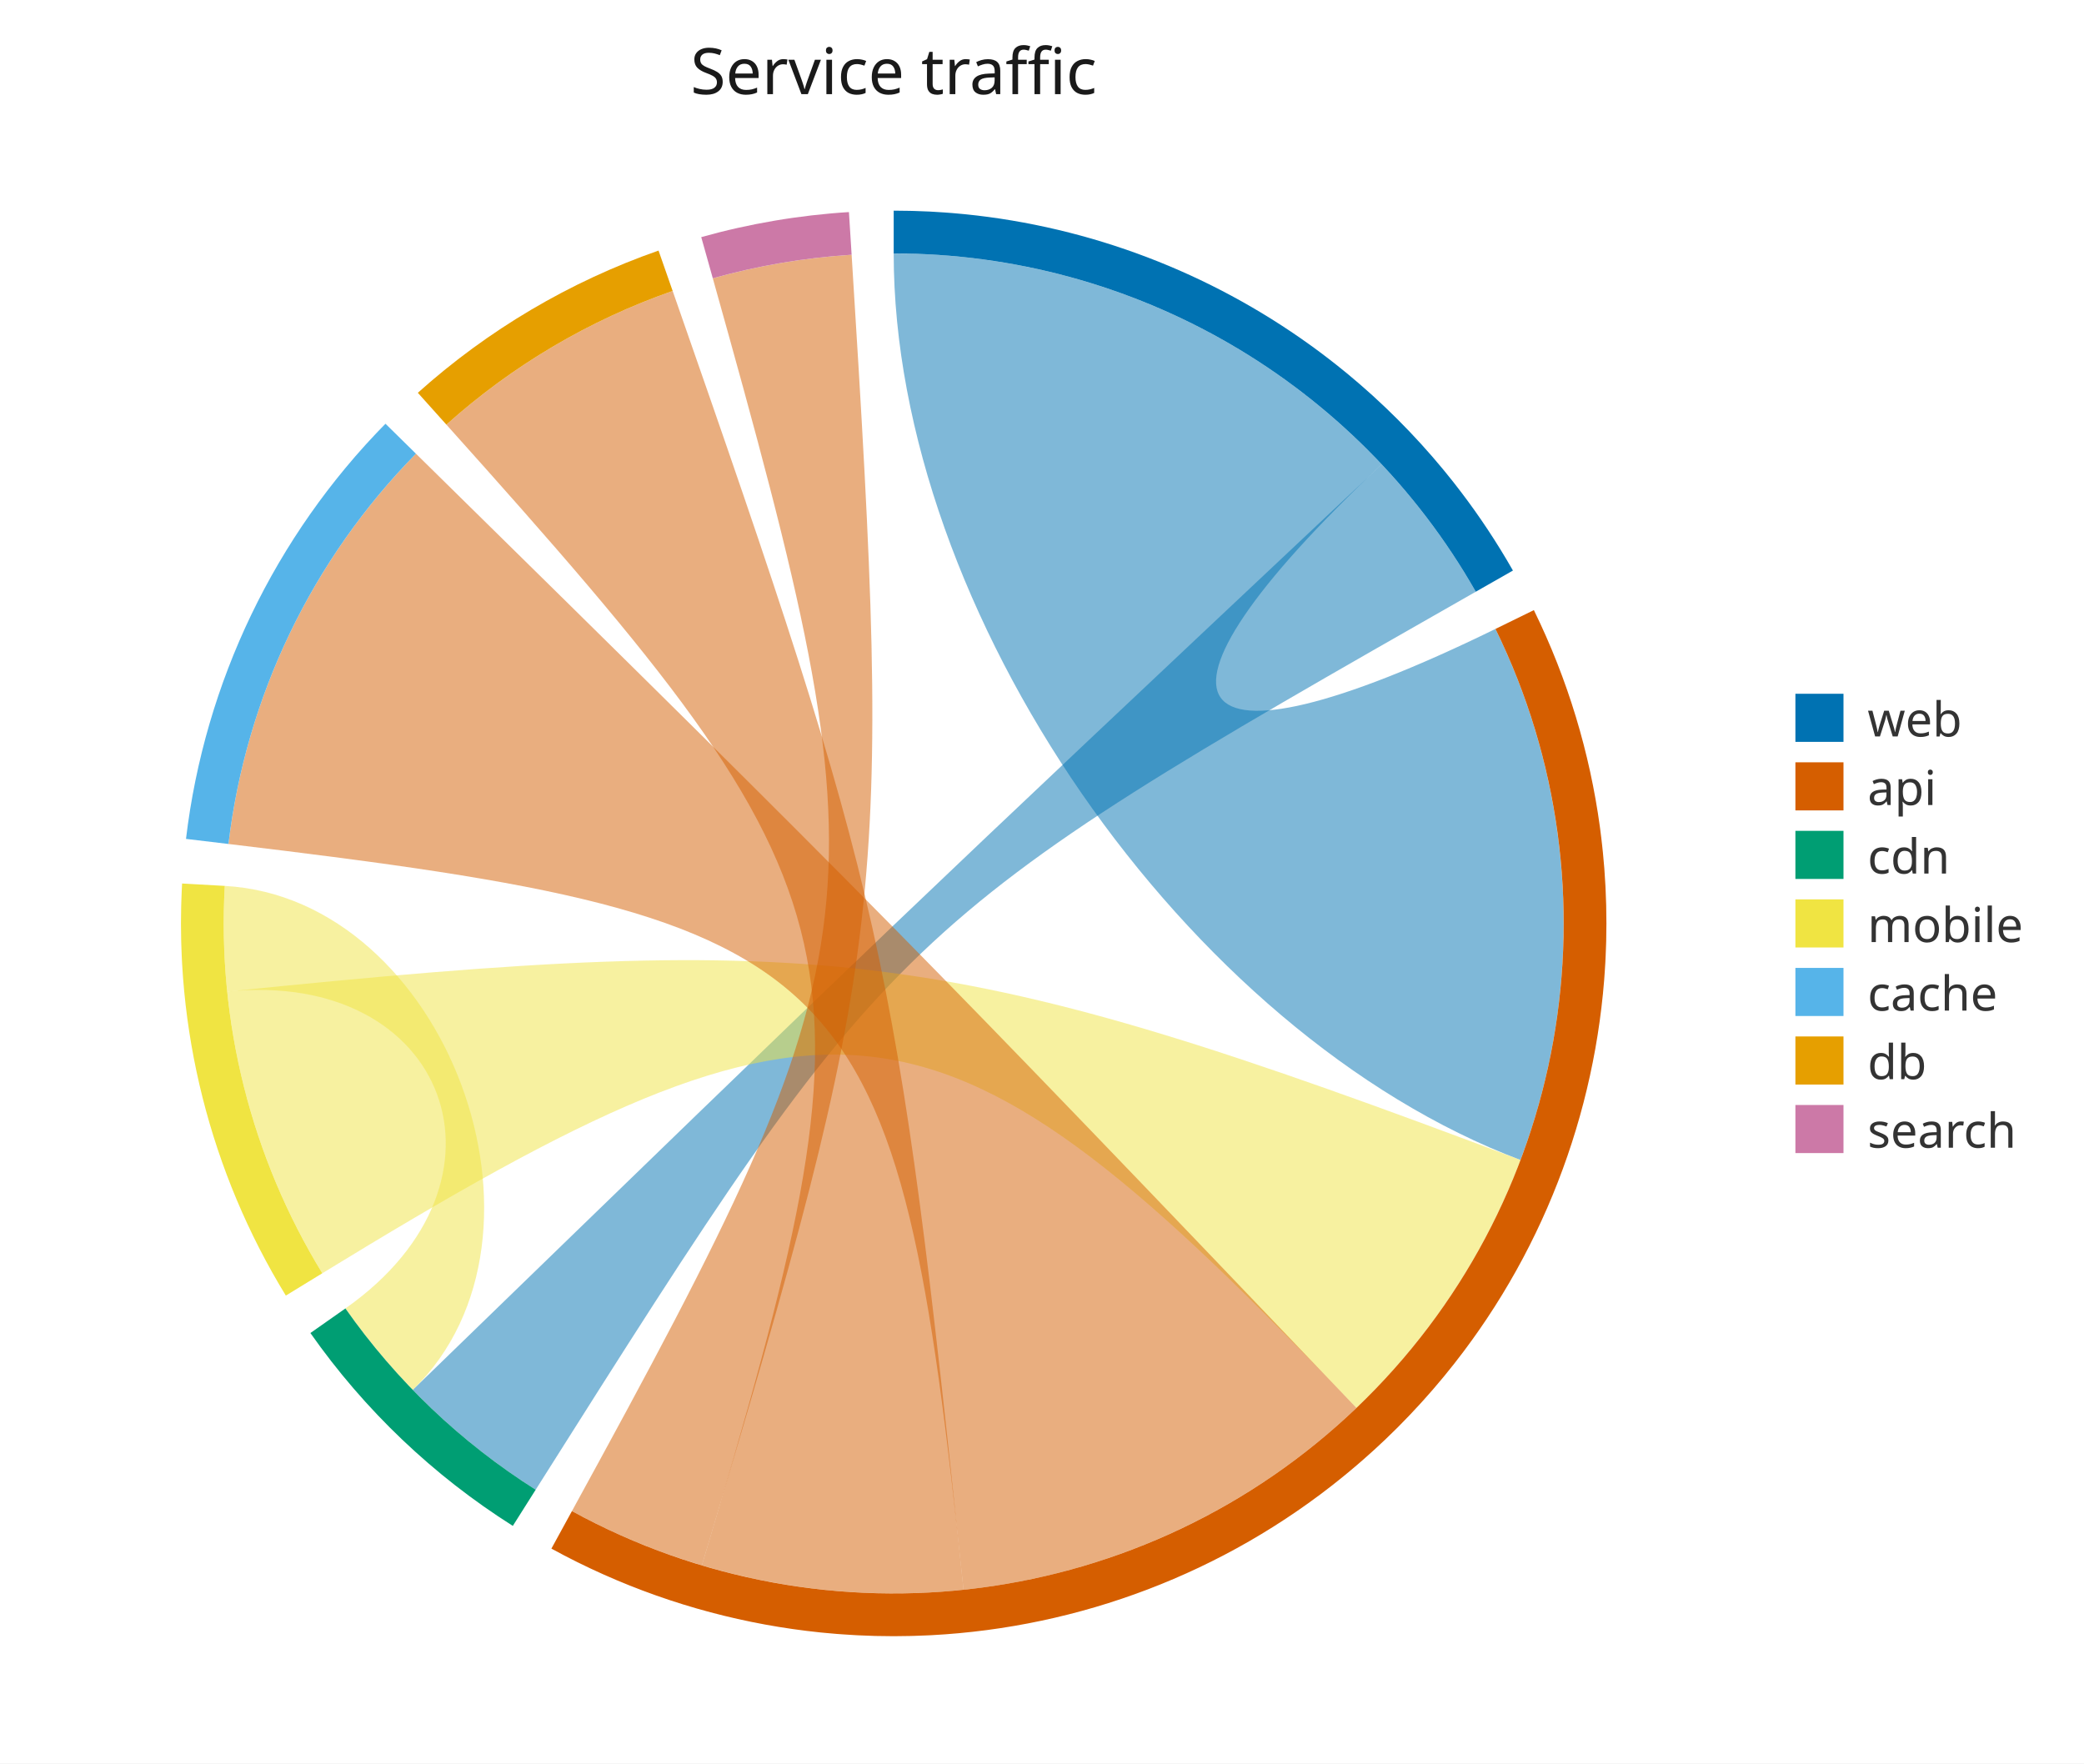
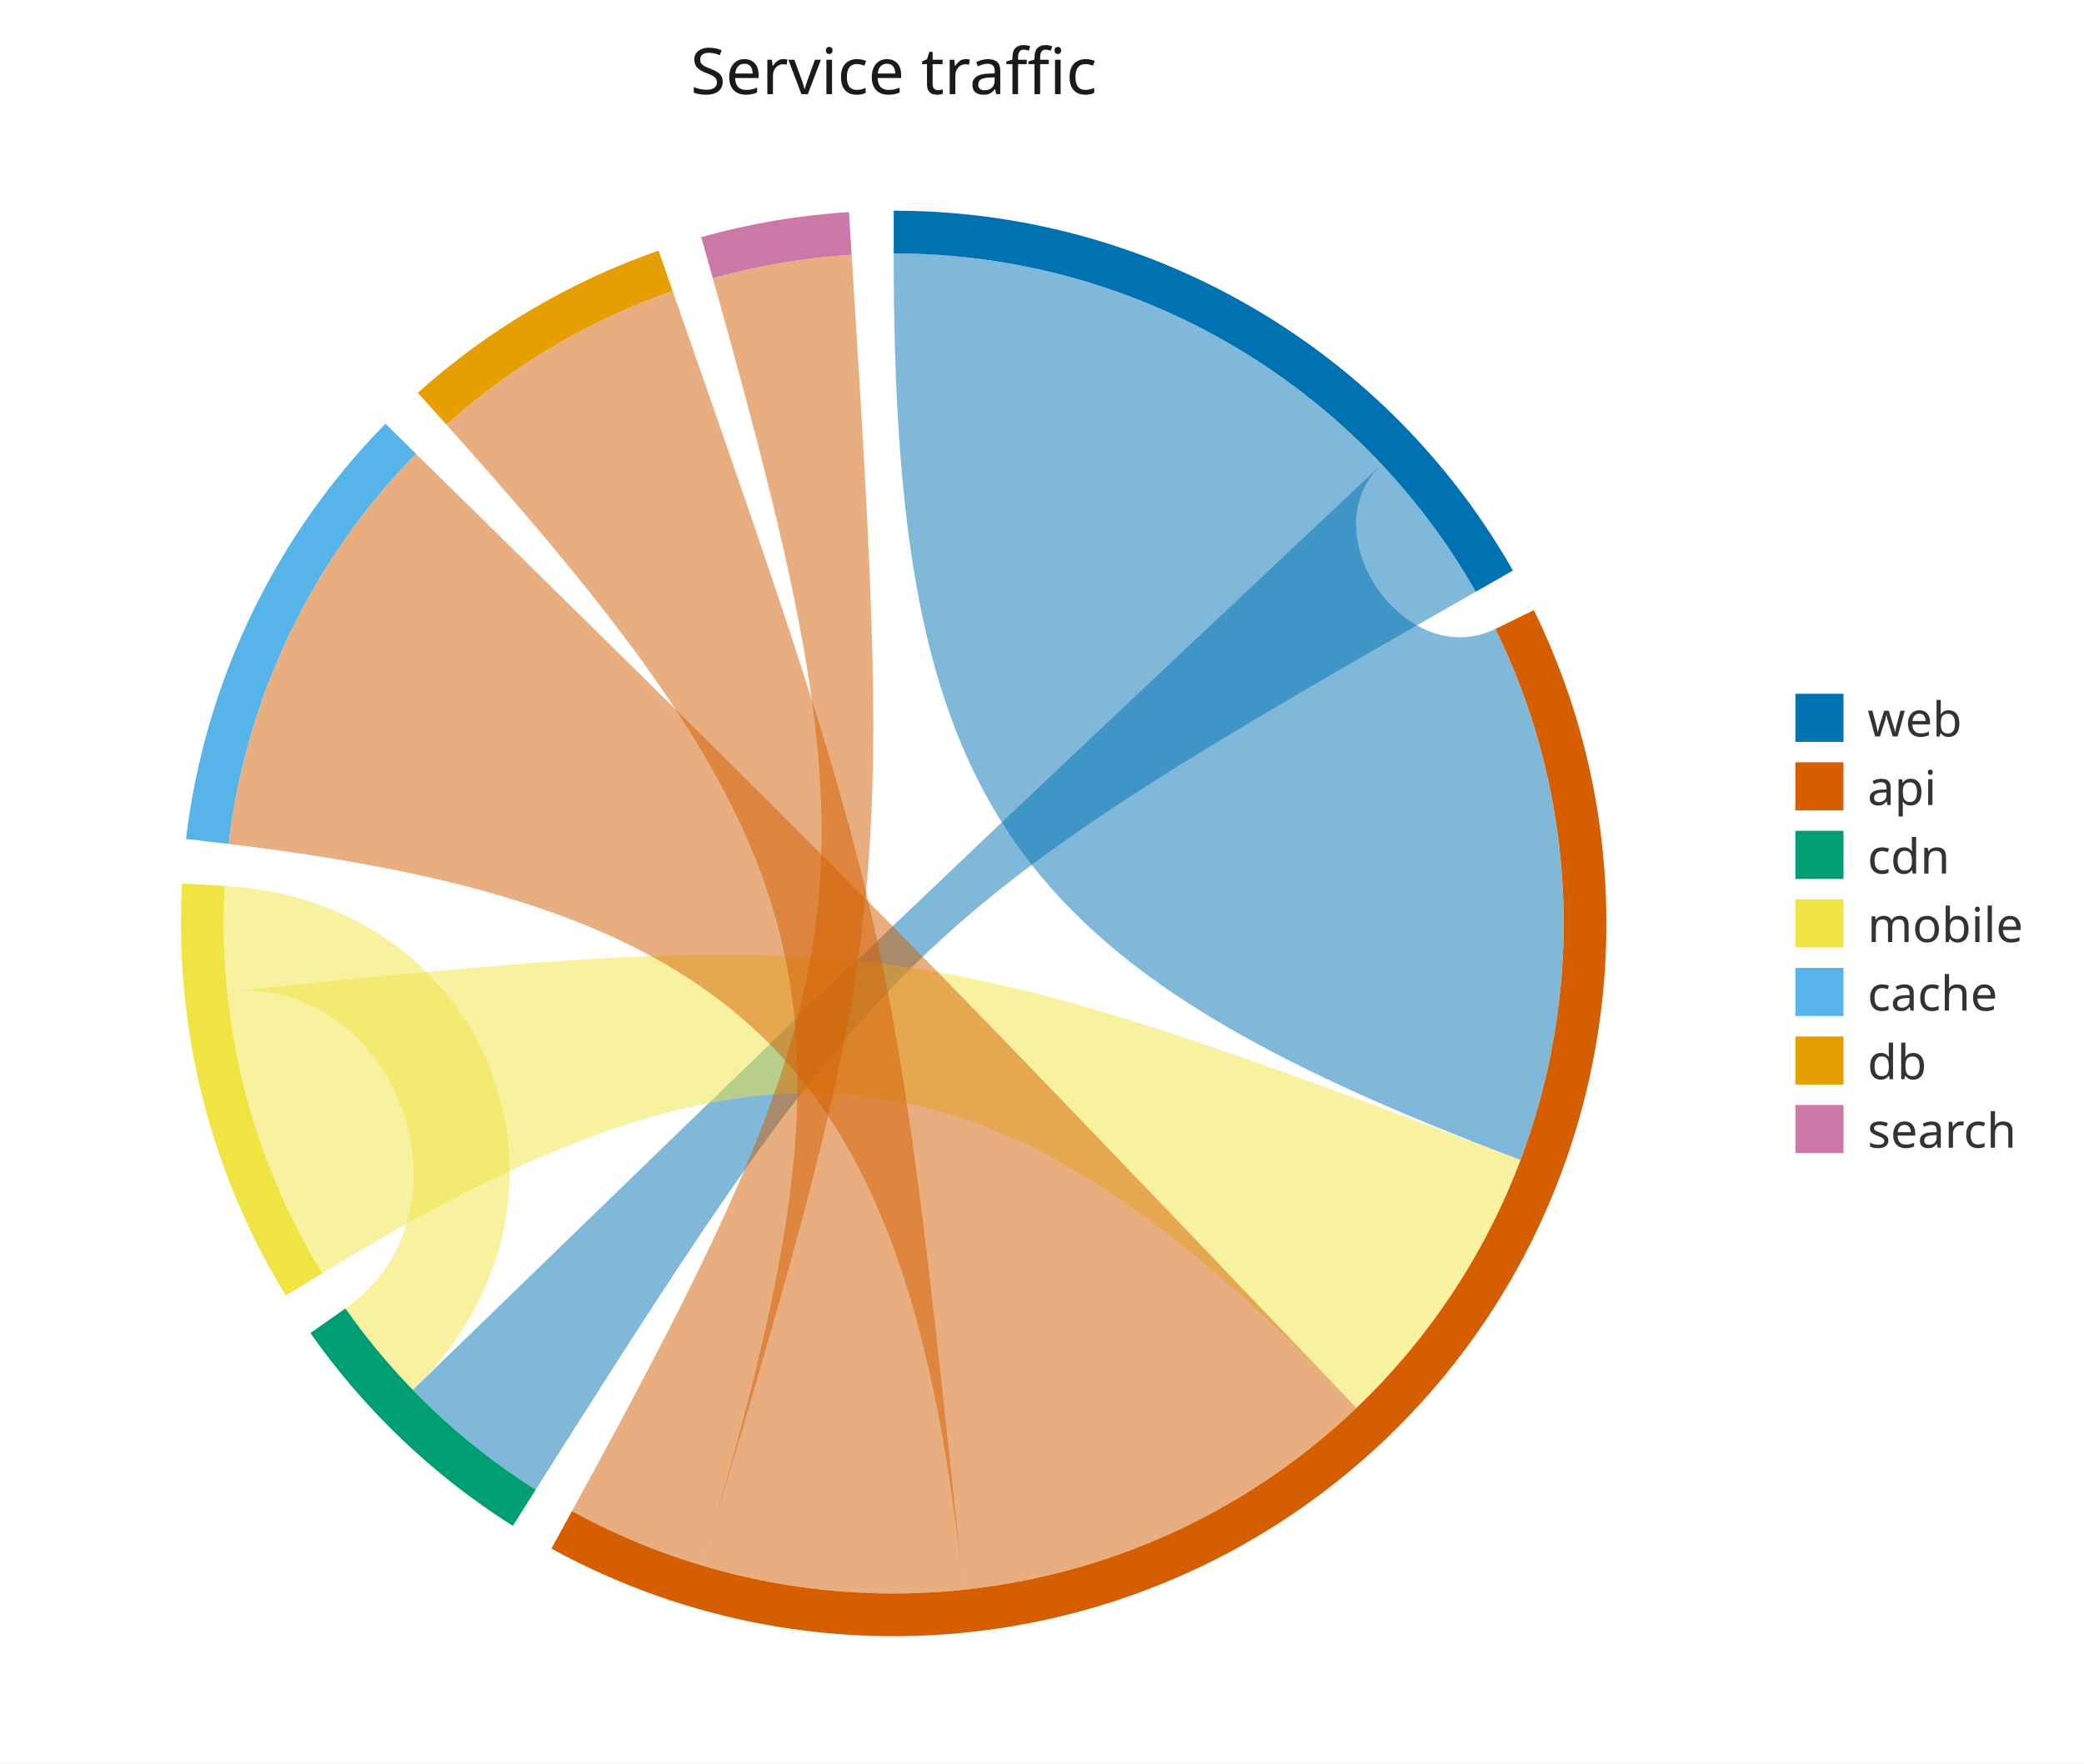
<svg xmlns="http://www.w3.org/2000/svg" width="520" height="440" viewBox="0 0 520 440" role="img" aria-labelledby="refract-title">
  <defs>
    <clipPath id="c1">
      <path d="M222.994,52.56 C321.212,52.56 400.834,132.182 400.834,230.4 C400.834,328.618 321.212,408.24 222.994,408.24 C124.776,408.24 45.154,328.618 45.154,230.4 C45.154,132.182 124.776,52.56 222.994,52.56 Z" />
    </clipPath>
  </defs>
  <path d="M0,0 L520,0 L520,440 L0,440 Z" fill="#ffffff" />
  <text x="222.994" y="23.488" font-family="sans-serif" font-size="16" text-anchor="middle" fill="#1a1a1a">Service traffic</text>
  <g clip-path="url(#c1)">
-     <path d="M222.994,63.23 C269.104,63.23 313.166,82.275 344.758,115.861 C279.785,176.979 293.027,196.128 373.148,156.919 C393.416,198.336 395.677,246.284 379.397,289.424 C295.941,257.929 222.994,152.431 222.994,63.23 Z" fill="#0072b2" fill-opacity="0.5" />
-     <path d="M344.758,115.861 C353.813,125.487 361.695,136.154 368.238,147.636 C222.994,230.4 222.994,230.4 133.66,371.698 C122.489,364.635 112.196,356.273 102.995,346.786 C222.994,230.4 222.994,230.4 344.758,115.861 Z" fill="#0072b2" fill-opacity="0.5" />
-     <path d="M80.421,317.685 C67.348,296.331 59.238,272.312 56.691,247.403 C207.262,232.008 237.789,235.984 379.397,289.424 C370.556,312.85 356.566,333.991 338.46,351.285 C233.917,241.836 209.507,238.657 80.421,317.685 Z" fill="#f0e442" fill-opacity="0.5" />
-     <path d="M56.691,247.403 C55.796,238.644 55.594,229.828 56.087,221.037 C111.259,224.132 142.661,308.314 102.995,346.786 C96.864,340.466 91.243,333.671 86.183,326.465 C131.407,294.71 111.664,241.783 56.691,247.403 Z" fill="#f0e442" fill-opacity="0.5" />
-     <path d="M338.46,351.285 C311.703,376.843 277.222,392.801 240.421,396.659 C223.888,238.929 214.479,229.383 57.004,210.575 C61.392,173.834 77.846,139.587 103.788,113.201 C216.879,224.388 228.917,236.601 338.46,351.285 Z" fill="#d55e00" fill-opacity="0.5" />
-     <path d="M240.421,396.659 C218.469,398.96 196.278,396.891 175.13,390.571 C221.028,236.978 218.41,225.289 111.382,105.947 C127.814,91.211 147.002,79.874 167.839,72.591 C220.729,223.919 223.71,237.228 240.421,396.659 Z" fill="#d55e00" fill-opacity="0.5" />
-     <path d="M175.13,390.571 C163.877,387.208 153.01,382.669 142.708,377.028 C220.442,235.06 221.559,225.284 177.857,69.439 C189.165,66.268 200.776,64.298 212.497,63.56 C222.66,225.097 221.473,235.491 175.13,390.571 Z" fill="#d55e00" fill-opacity="0.5" />
+     <path d="M222.994,63.23 C269.104,63.23 313.166,82.275 344.758,115.861 C326.578,132.962 350.729,167.89 373.148,156.919 C393.416,198.336 395.677,246.284 379.397,289.424 C250.749,240.874 222.994,200.735 222.994,63.23 Z" fill="#0072b2" fill-opacity="0.5" />
+     <path d="M344.758,115.861 C353.813,125.487 361.695,136.154 368.238,147.636 C227.311,227.94 220.339,234.6 133.66,371.698 C122.489,364.635 112.196,356.273 102.995,346.786 C222.994,230.4 222.994,230.4 344.758,115.861 Z" fill="#0072b2" fill-opacity="0.5" />
+     <path d="M80.421,317.685 C67.348,296.331 59.238,272.312 56.691,247.403 C218.567,230.853 227.157,231.971 379.397,289.424 C370.556,312.85 356.566,333.991 338.46,351.285 C248.59,257.197 191.389,249.749 80.421,317.685 Z" fill="#f0e442" fill-opacity="0.5" />
+     <path d="M56.691,247.403 C55.796,238.644 55.594,229.828 56.087,221.037 C123.09,224.796 151.167,300.064 102.995,346.786 C96.864,340.466 91.243,333.671 86.183,326.465 C120.714,302.219 98.666,243.112 56.691,247.403 Z" fill="#f0e442" fill-opacity="0.5" />
+     <path d="M338.46,351.285 C311.703,376.843 277.222,392.801 240.421,396.659 C226.802,266.725 186.728,226.069 57.004,210.575 C61.392,173.834 77.846,139.587 103.788,113.201 C222.983,230.389 223.005,230.411 338.46,351.285 Z" fill="#d55e00" fill-opacity="0.5" />
+     <path d="M240.421,396.659 C218.469,398.96 196.278,396.891 175.13,390.571 C216.887,250.835 208.754,214.522 111.382,105.947 C127.814,91.211 147.002,79.874 167.839,72.591 C222.626,229.346 223.11,231.511 240.421,396.659 Z" fill="#d55e00" fill-opacity="0.5" />
+     <path d="M175.13,390.571 C163.877,387.208 153.01,382.669 142.708,377.028 C217.053,241.25 219.654,218.49 177.857,69.439 C189.165,66.268 200.776,64.298 212.497,63.56 C222.831,227.81 222.251,232.887 175.13,390.571 Z" fill="#d55e00" fill-opacity="0.5" />
    <path d="M222.994,52.56 C286.89,52.56 345.875,86.838 377.509,142.353 L368.238,147.636 C338.502,95.452 283.056,63.23 222.994,63.23 Z" fill="#0072b2" />
    <path d="M382.732,152.229 C416.794,221.832 401.866,305.478 345.83,359.001 C289.795,412.525 205.552,423.604 137.584,386.388 L142.708,377.028 C206.599,412.011 285.787,401.598 338.46,351.285 C391.134,300.973 405.166,222.346 373.148,156.919 Z" fill="#d55e00" />
    <path d="M127.958,380.717 C108.11,368.169 90.945,351.814 77.451,332.597 L86.183,326.465 C98.868,344.529 115.003,359.903 133.66,371.698 Z" fill="#009e73" />
    <path d="M71.321,323.257 C52.438,292.414 43.408,256.547 45.433,220.439 L56.087,221.037 C54.183,254.978 62.672,288.693 80.421,317.685 Z" fill="#f0e442" />
    <path d="M46.409,209.31 C51.077,170.223 68.582,133.79 96.179,105.72 L103.788,113.201 C77.846,139.587 61.392,173.834 57.004,210.575 Z" fill="#56b4e9" />
    <path d="M104.258,98.004 C121.739,82.326 142.152,70.266 164.318,62.518 L167.839,72.591 C147.002,79.874 127.814,91.211 111.382,105.947 Z" fill="#e69f00" />
    <path d="M174.975,59.165 C187.006,55.792 199.358,53.695 211.827,52.911 L212.497,63.56 C200.776,64.298 189.165,66.268 177.857,69.439 Z" fill="#cc79a7" />
  </g>
  <path d="M447.988,173.1 L459.988,173.1 L459.988,185.1 L447.988,185.1 Z" fill="#0072b2" />
  <text x="465.988" y="179.1" font-family="sans-serif" font-size="12" dominant-baseline="central" fill="#333333">web</text>
  <path d="M447.988,190.2 L459.988,190.2 L459.988,202.2 L447.988,202.2 Z" fill="#d55e00" />
  <text x="465.988" y="196.2" font-family="sans-serif" font-size="12" dominant-baseline="central" fill="#333333">api</text>
  <path d="M447.988,207.3 L459.988,207.3 L459.988,219.3 L447.988,219.3 Z" fill="#009e73" />
  <text x="465.988" y="213.3" font-family="sans-serif" font-size="12" dominant-baseline="central" fill="#333333">cdn</text>
  <path d="M447.988,224.4 L459.988,224.4 L459.988,236.4 L447.988,236.4 Z" fill="#f0e442" />
  <text x="465.988" y="230.4" font-family="sans-serif" font-size="12" dominant-baseline="central" fill="#333333">mobile</text>
  <path d="M447.988,241.5 L459.988,241.5 L459.988,253.5 L447.988,253.5 Z" fill="#56b4e9" />
  <text x="465.988" y="247.5" font-family="sans-serif" font-size="12" dominant-baseline="central" fill="#333333">cache</text>
  <path d="M447.988,258.6 L459.988,258.6 L459.988,270.6 L447.988,270.6 Z" fill="#e69f00" />
  <text x="465.988" y="264.6" font-family="sans-serif" font-size="12" dominant-baseline="central" fill="#333333">db</text>
  <path d="M447.988,275.7 L459.988,275.7 L459.988,287.7 L447.988,287.7 Z" fill="#cc79a7" />
  <text x="465.988" y="281.7" font-family="sans-serif" font-size="12" dominant-baseline="central" fill="#333333">search</text>
</svg>
